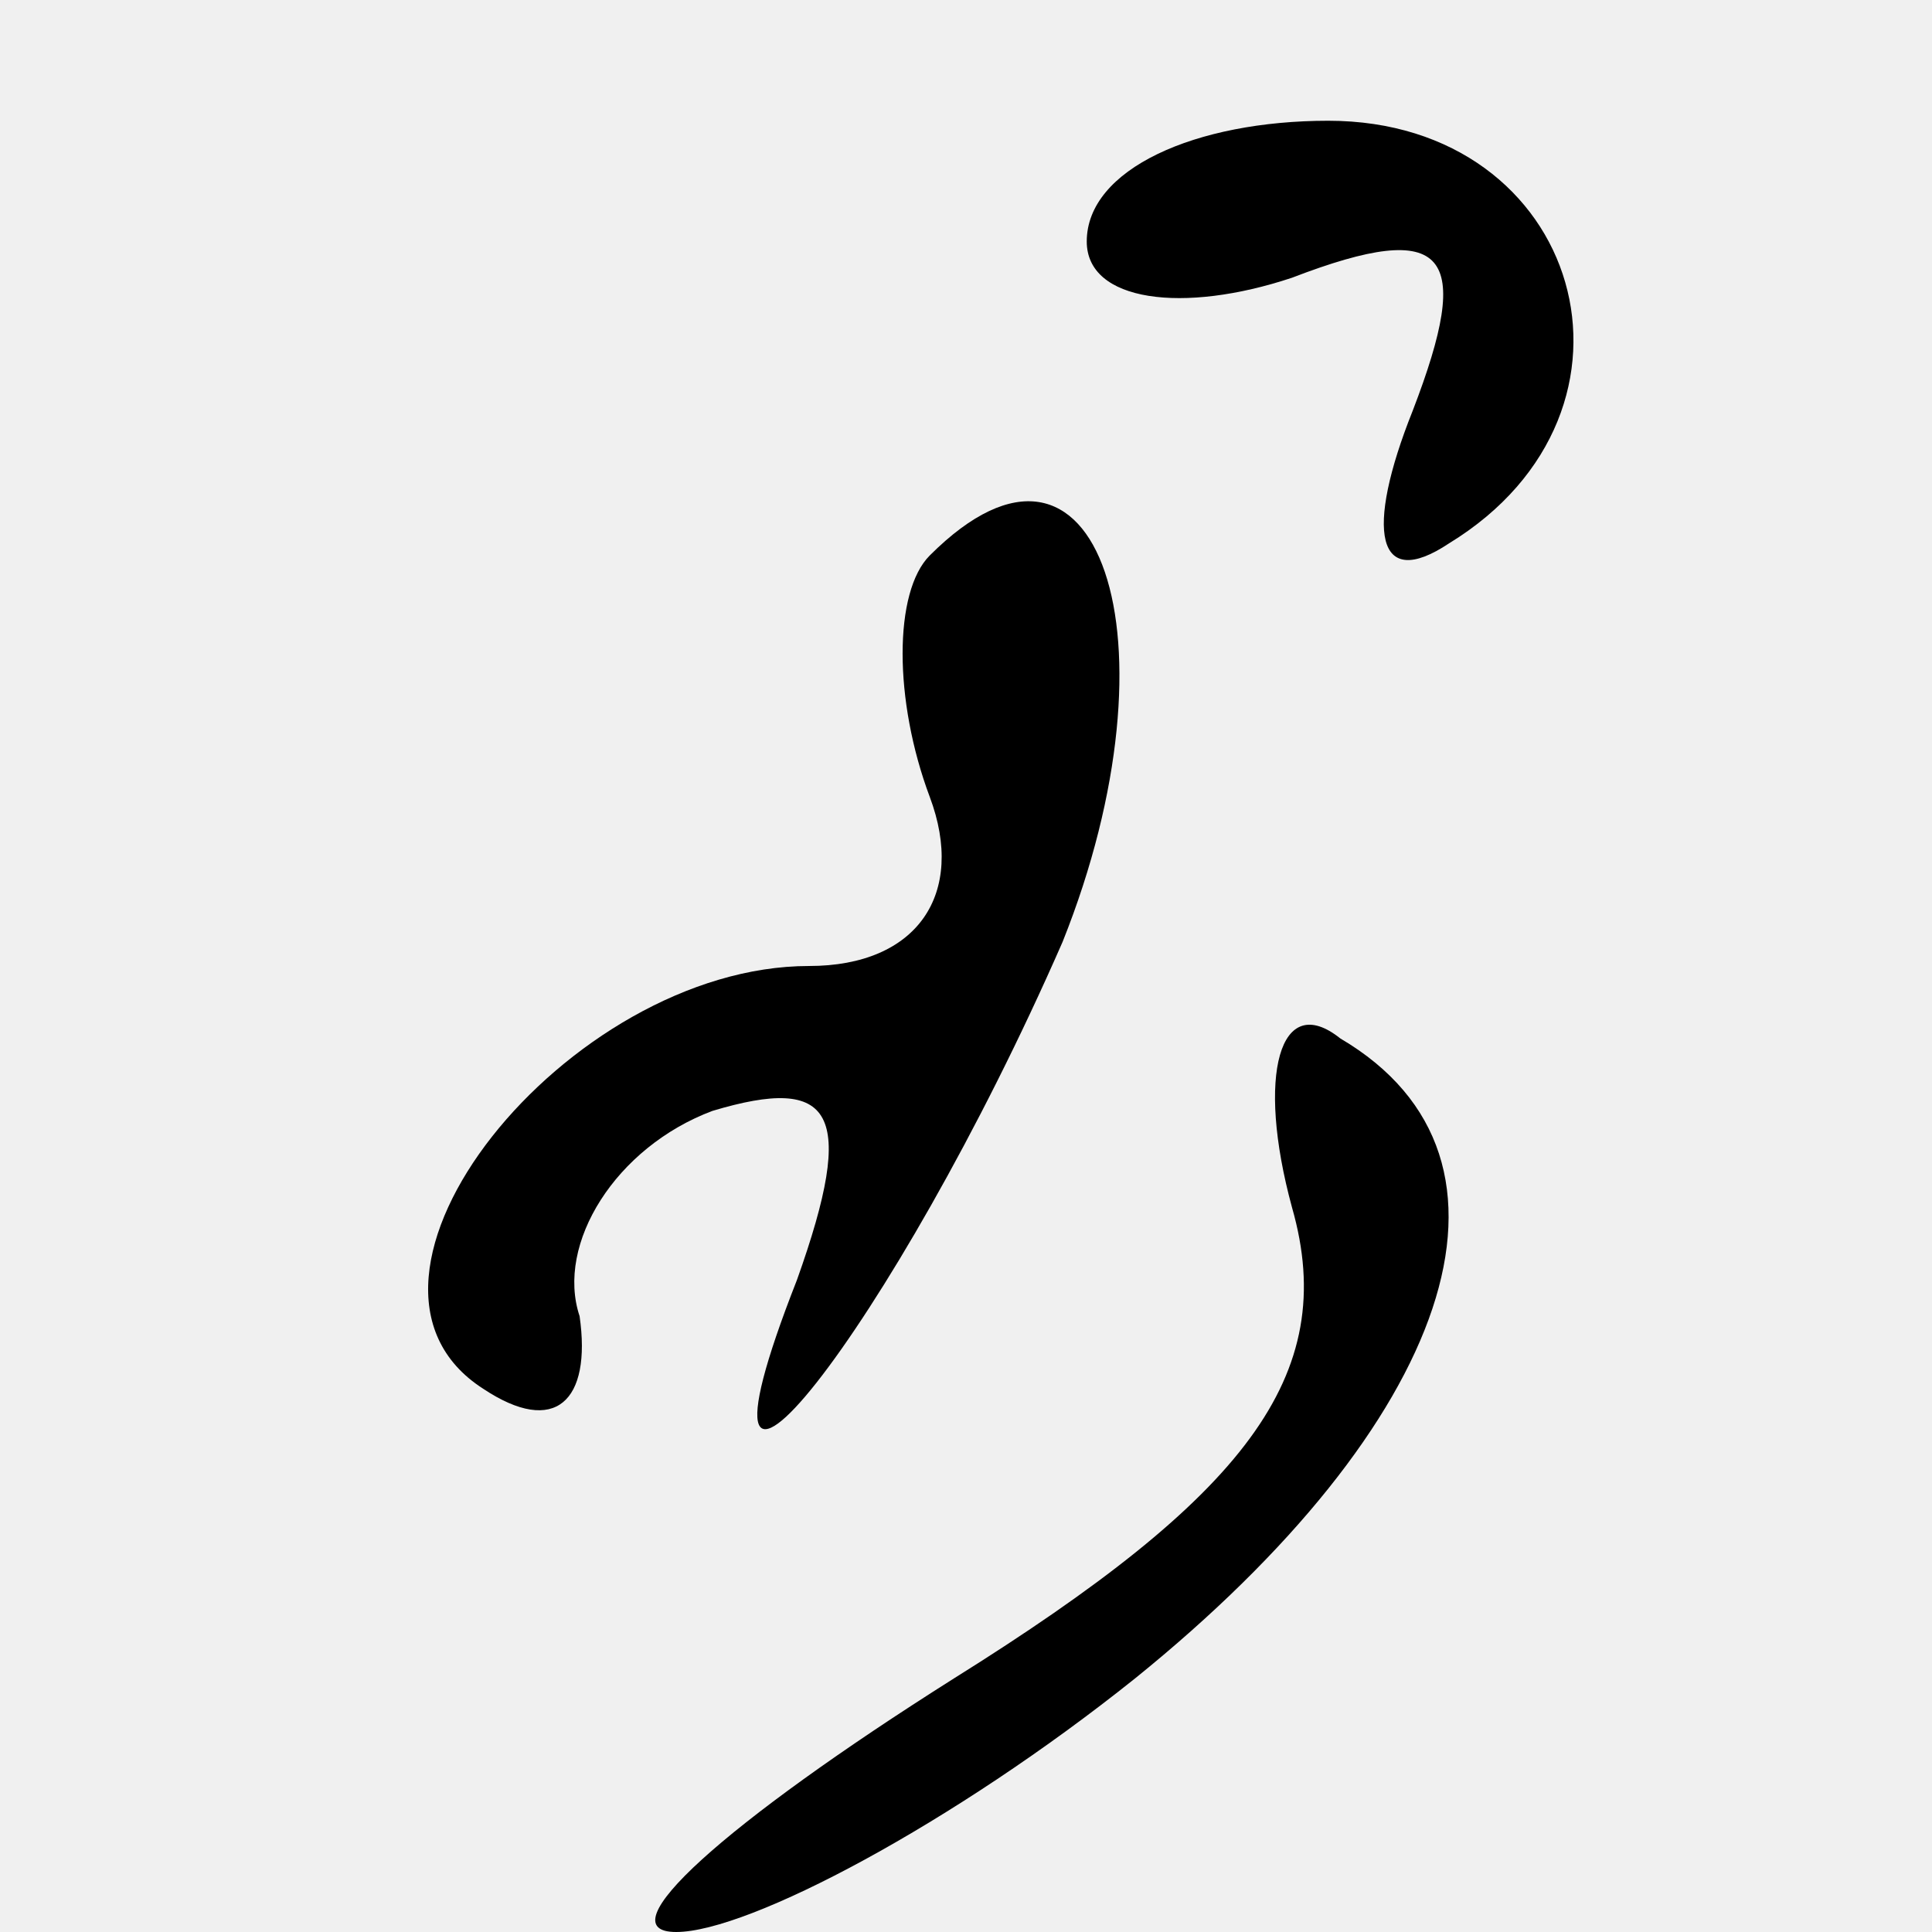
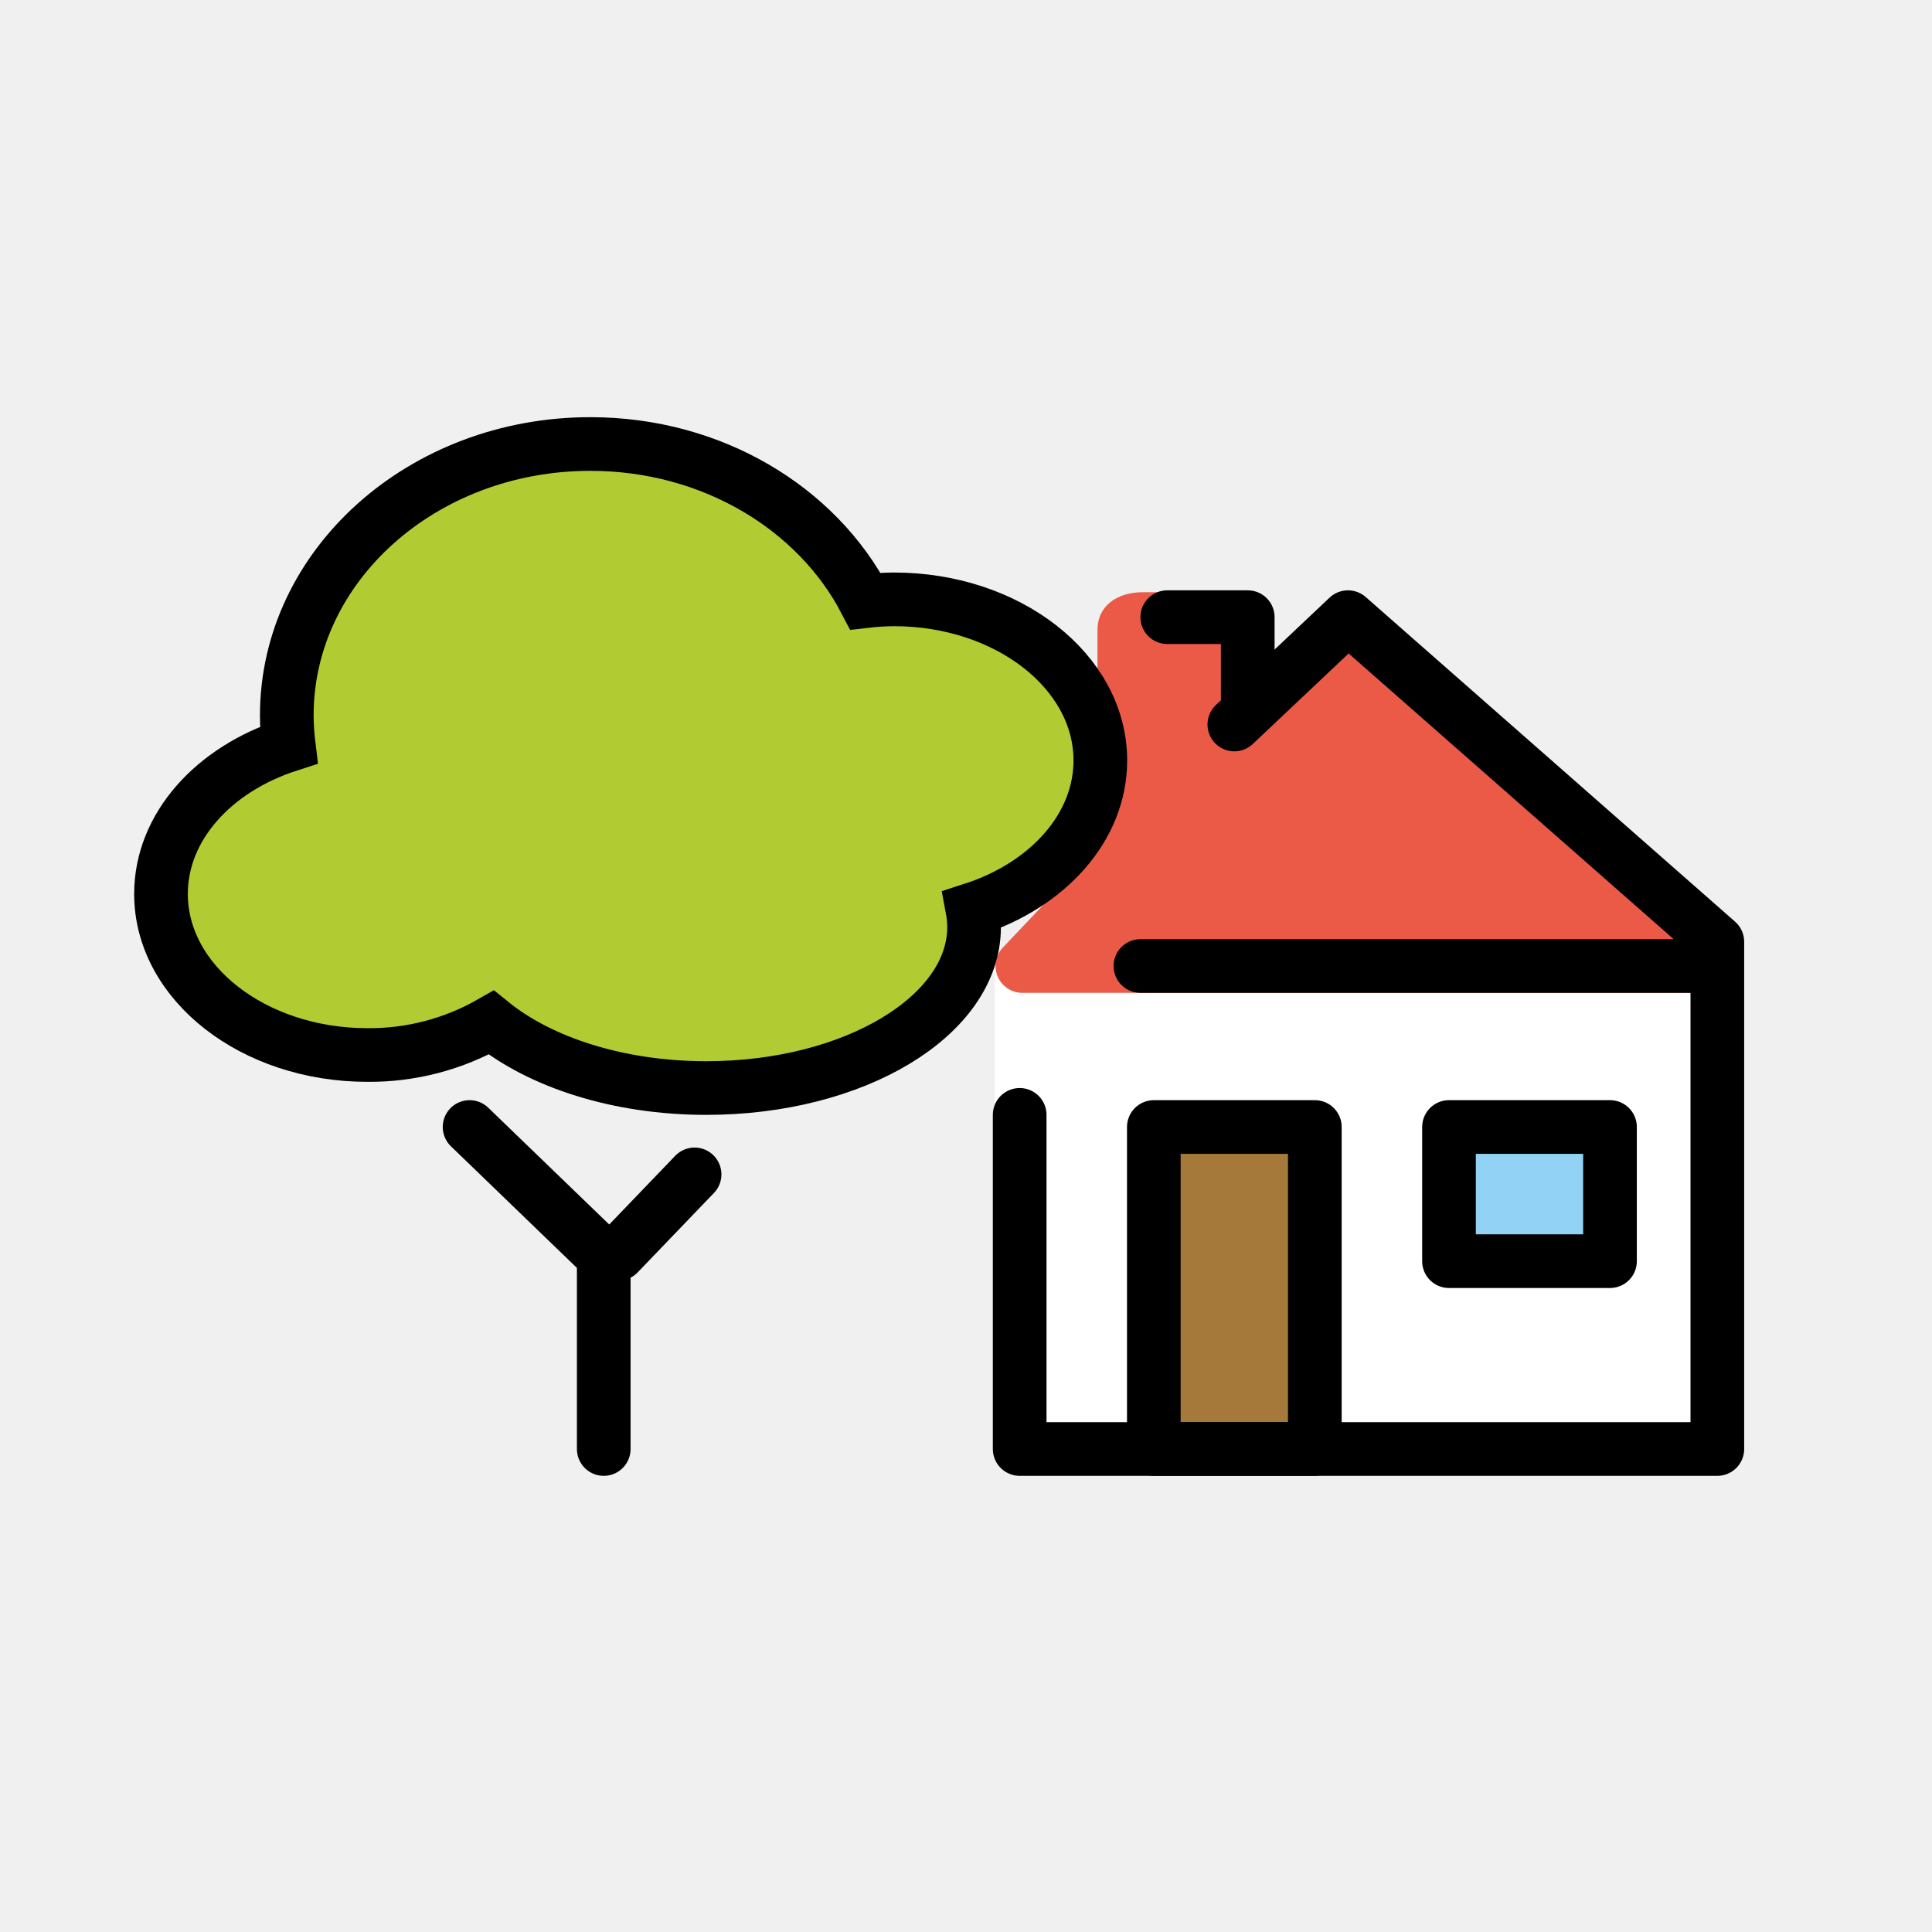
- <svg xmlns="http://www.w3.org/2000/svg" version="1.0" width="16pt" height="16pt" viewBox="0 0 16 16" preserveAspectRatio="xMidYMid meet">
-   <g transform="translate(0,16) scale(0.1,-0.1)" fill="#000000" stroke="none">
-     <path d="M90 140 c0 -5 8 -6 17 -3 13 5 15 2 10 -11 -4 -10 -3 -15 3 -11 18 11 11 35 -10 35 -11 0 -20 -4 -20 -10z" />
-     <path d="M77 114 c-3 -3 -3 -12 0 -20 3 -8 -1 -14 -10 -14 -20 0 -41 -26 -27 -35 6 -4 9 -1 8 6 -2 6 3 14 11 17 10 3 12 0 7 -14 -11 -28 8 -4 22 28 10 25 3 46 -11 32z" />
-     <path d="M107 60 c4 -14 -4 -24 -28 -39 -19 -12 -29 -21 -23 -21 6 0 23 9 38 21 26 21 34 43 17 53 -5 4 -7 -3 -4 -14z" />
+ <svg xmlns="http://www.w3.org/2000/svg" id="emoji" viewBox="0 0 72 72" version="1.1">
+   <g id="color">
+     <rect x="37.075" y="36.053" width="26.884" height="18.114" fill="#FFFFFF" />
+     <polygon fill="#EA5A47" stroke="#EA5A47" stroke-linecap="round" stroke-linejoin="round" stroke-miterlimit="10" stroke-width="2" points="50.235,23.2 38.1,36 63.5,36" />
+     <path fill="#EA5A47" d="M47.3,26l-6.4,6.059v-8.573c0-0.931,0.755-1.416,1.686-1.416h3.028 c0.931,0,1.686,0.485,1.686,1.416C47.3,23.486,47.3,26,47.3,26z" />
+     <rect x="43" y="42" width="6" height="12" fill="#A57939" />
+     <rect x="54" y="42" width="6" height="5" fill="#92D3F5" />
+     <path fill="#B1CC33" d="M41.006,28.339c0-3.312-3.445-6.003-7.694-6.003c-0.355,0.003-0.71,0.025-1.062,0.066 c-1.8-3.455-5.707-5.855-10.25-5.855c-6.248,0-11.312,4.529-11.312,10.114c0.001,0.369,0.025,0.738,0.07,1.104 C7.966,28.666,6,30.81,6,33.314c0,3.312,3.445,6.003,7.694,6.003c1.615,0.014,3.206-0.402,4.614-1.207 c1.818,1.477,4.726,2.438,8.015,2.438c5.511,0,9.978-2.688,9.978-6.003c-0.001-0.219-0.021-0.438-0.061-0.653 C39.036,32.99,41.006,30.845,41.006,28.339z" />
+   </g>
+   <g id="hair" />
+   <g id="skin" />
+   <g id="skin-shadow" />
+   <g id="line">
+     <polyline fill="none" stroke="#000000" stroke-linecap="round" stroke-linejoin="round" stroke-miterlimit="10" stroke-width="2" points="46,27 50.235,23 64,35.098 64,54 38,54 38,41.548" />
+     <rect x="43" y="42" width="6" height="12" fill="none" stroke="#000000" stroke-linecap="round" stroke-linejoin="round" stroke-miterlimit="10" stroke-width="2" />
+     <rect x="54" y="42" width="6" height="5" fill="none" stroke="#000000" stroke-linecap="round" stroke-linejoin="round" stroke-miterlimit="10" stroke-width="2" />
+     <polyline fill="none" stroke="#000000" stroke-linecap="round" stroke-linejoin="round" stroke-miterlimit="10" stroke-width="2" points="43.5,23 46.5,23 46.5,26" />
+     <path fill="none" stroke="#000000" stroke-miterlimit="10" stroke-width="2" d="M31.245,39.34" />
+     <polyline fill="none" stroke="#000000" stroke-linecap="round" stroke-linejoin="round" stroke-width="2" points="22.5,54 22.5,46.827 17.5,42" />
+     <line x1="23.041" x2="25.885" y1="46.727" y2="43.766" fill="none" stroke="#000000" stroke-linecap="round" stroke-linejoin="round" stroke-width="2" />
+     <path fill="none" stroke="#000000" stroke-linecap="round" stroke-miterlimit="10" stroke-width="2" d="M41.006,28.339 c0-3.312-3.445-6.003-7.694-6.003c-0.355,0.003-0.71,0.025-1.062,0.066c-1.8-3.455-5.707-5.855-10.25-5.855 c-6.248,0-11.312,4.529-11.312,10.114c0.001,0.369,0.025,0.738,0.07,1.104C7.966,28.666,6,30.81,6,33.314 c0,3.312,3.445,6.003,7.694,6.003c1.615,0.014,3.206-0.402,4.614-1.207c1.818,1.477,4.726,2.438,8.015,2.438 c5.511,0,9.978-2.688,9.978-6.003c-0.001-0.219-0.021-0.438-0.061-0.653 C39.036,32.99,41.006,30.845,41.006,28.339z" />
+     <line x1="63.5" x2="42.5" y1="36" y2="36" fill="none" stroke="#000000" stroke-linecap="round" stroke-linejoin="round" stroke-miterlimit="10" stroke-width="2" />
  </g>
</svg>
